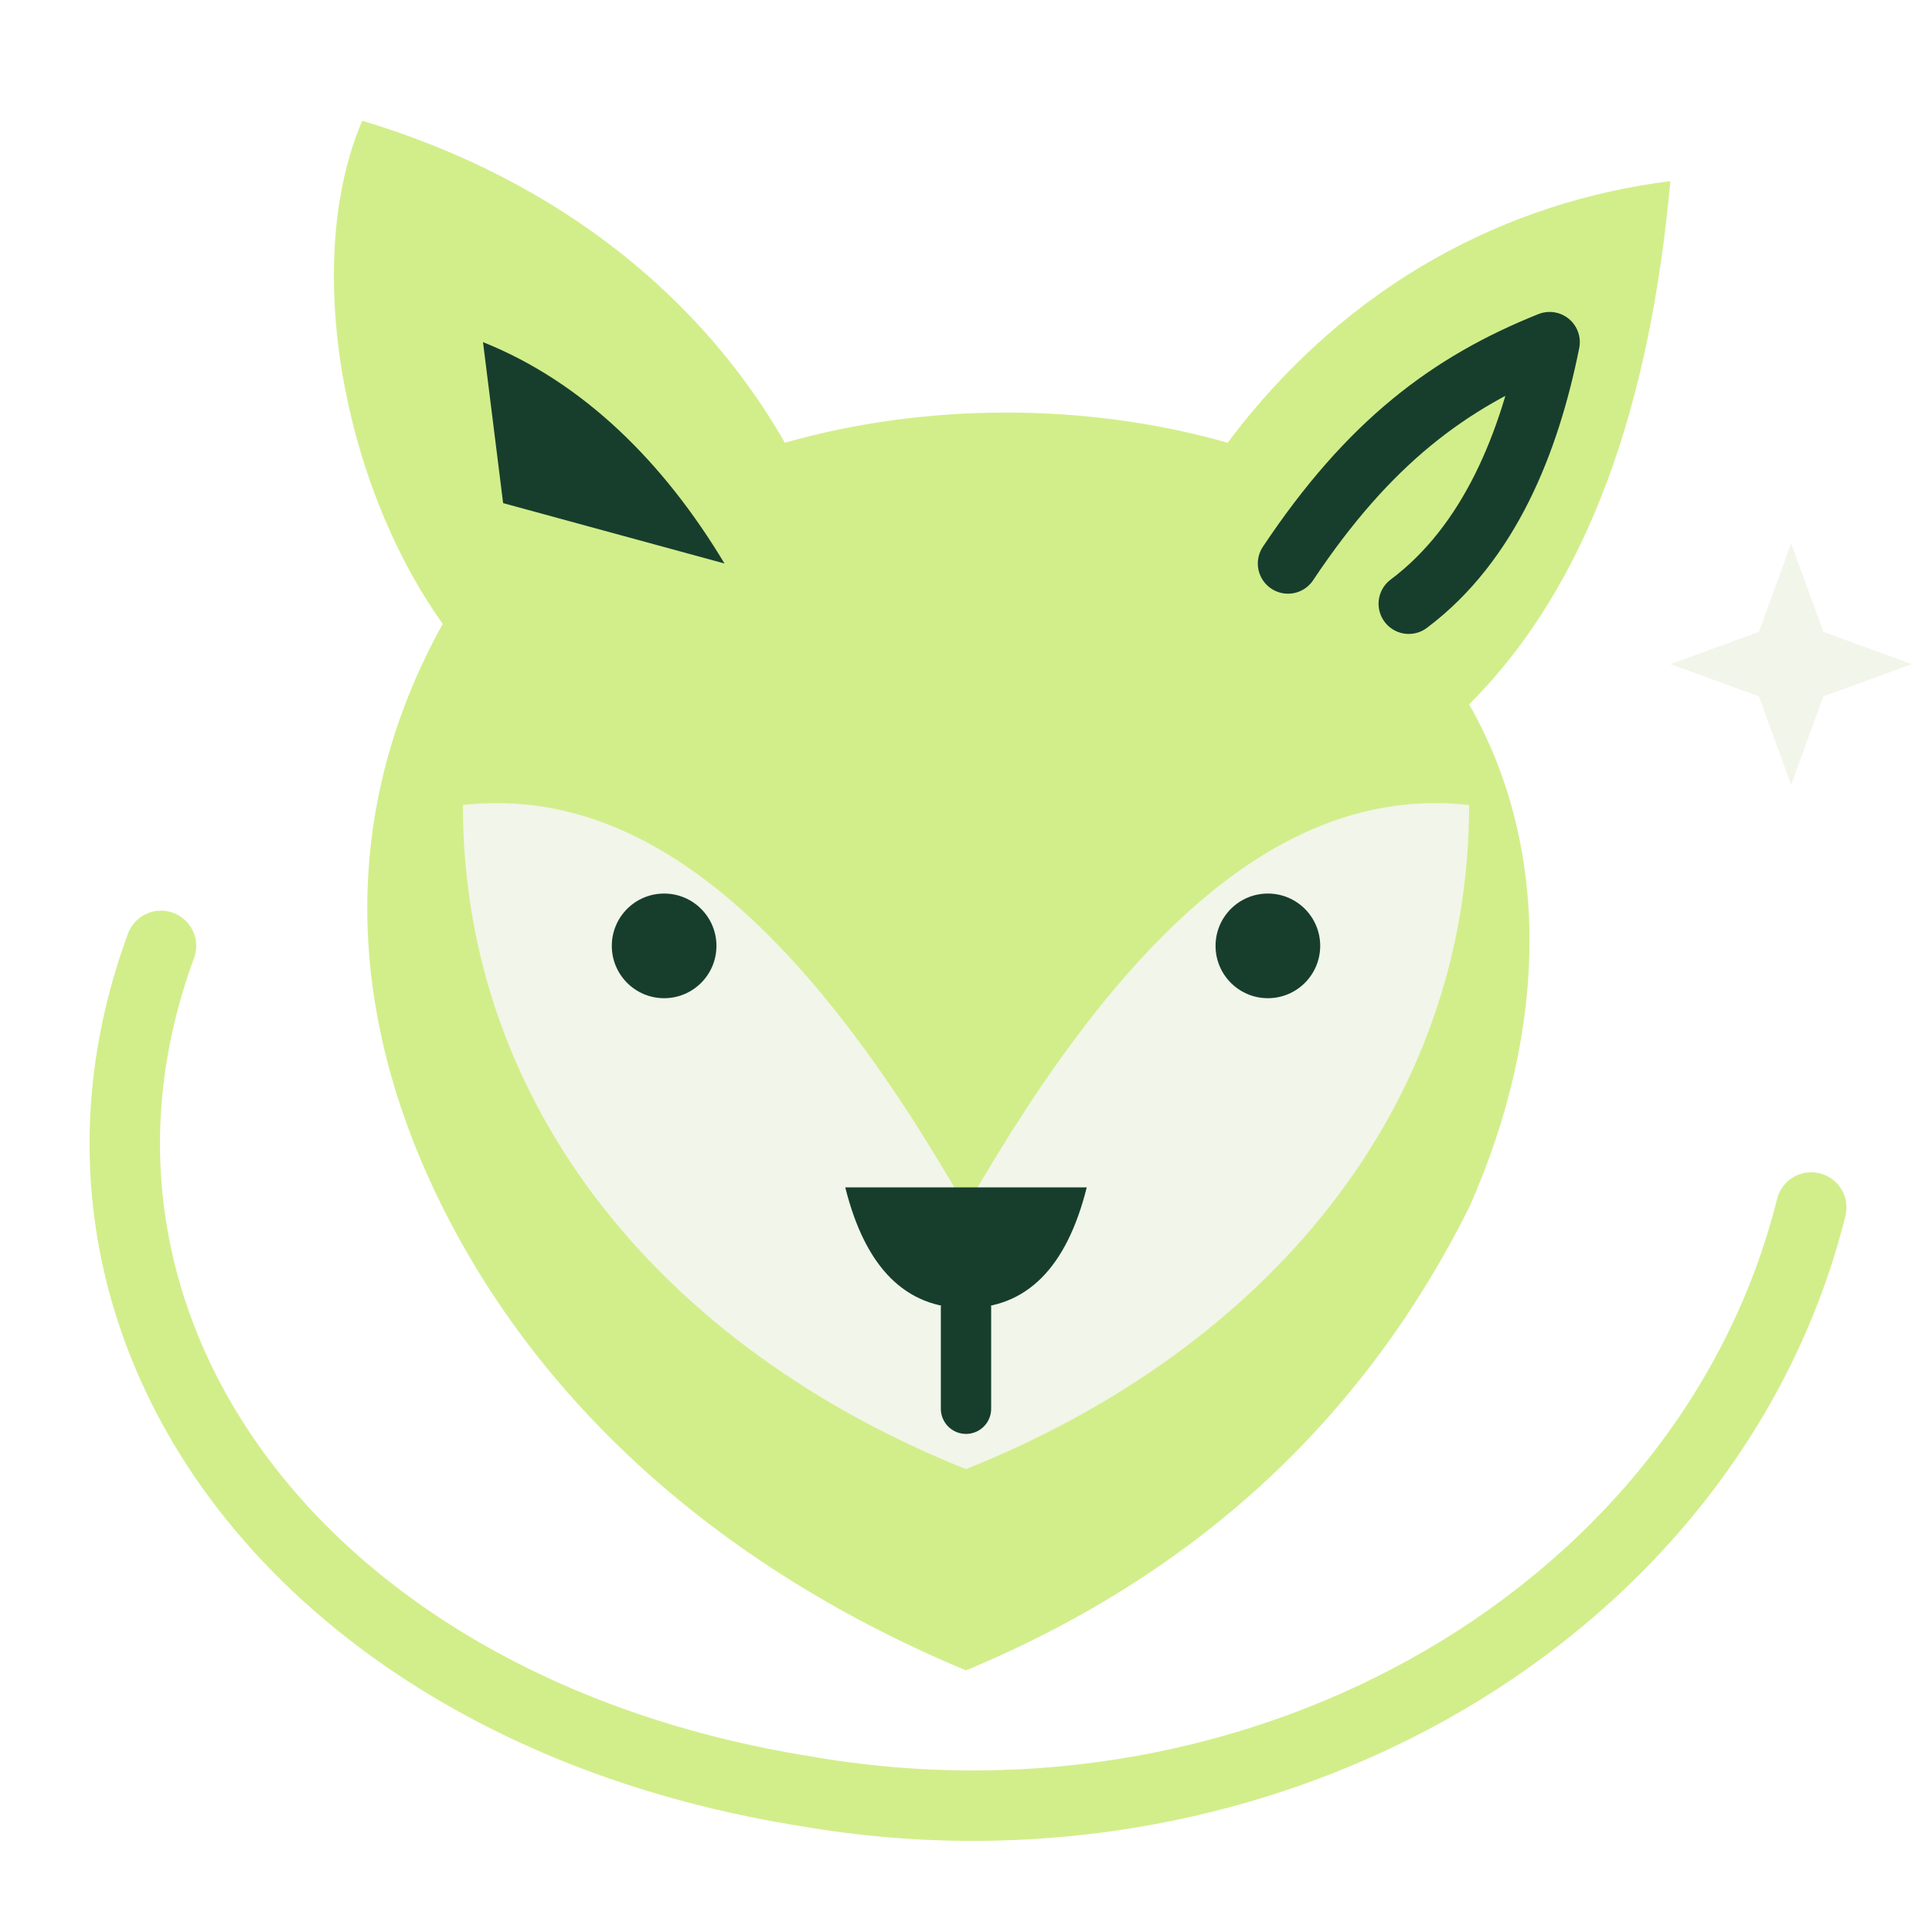
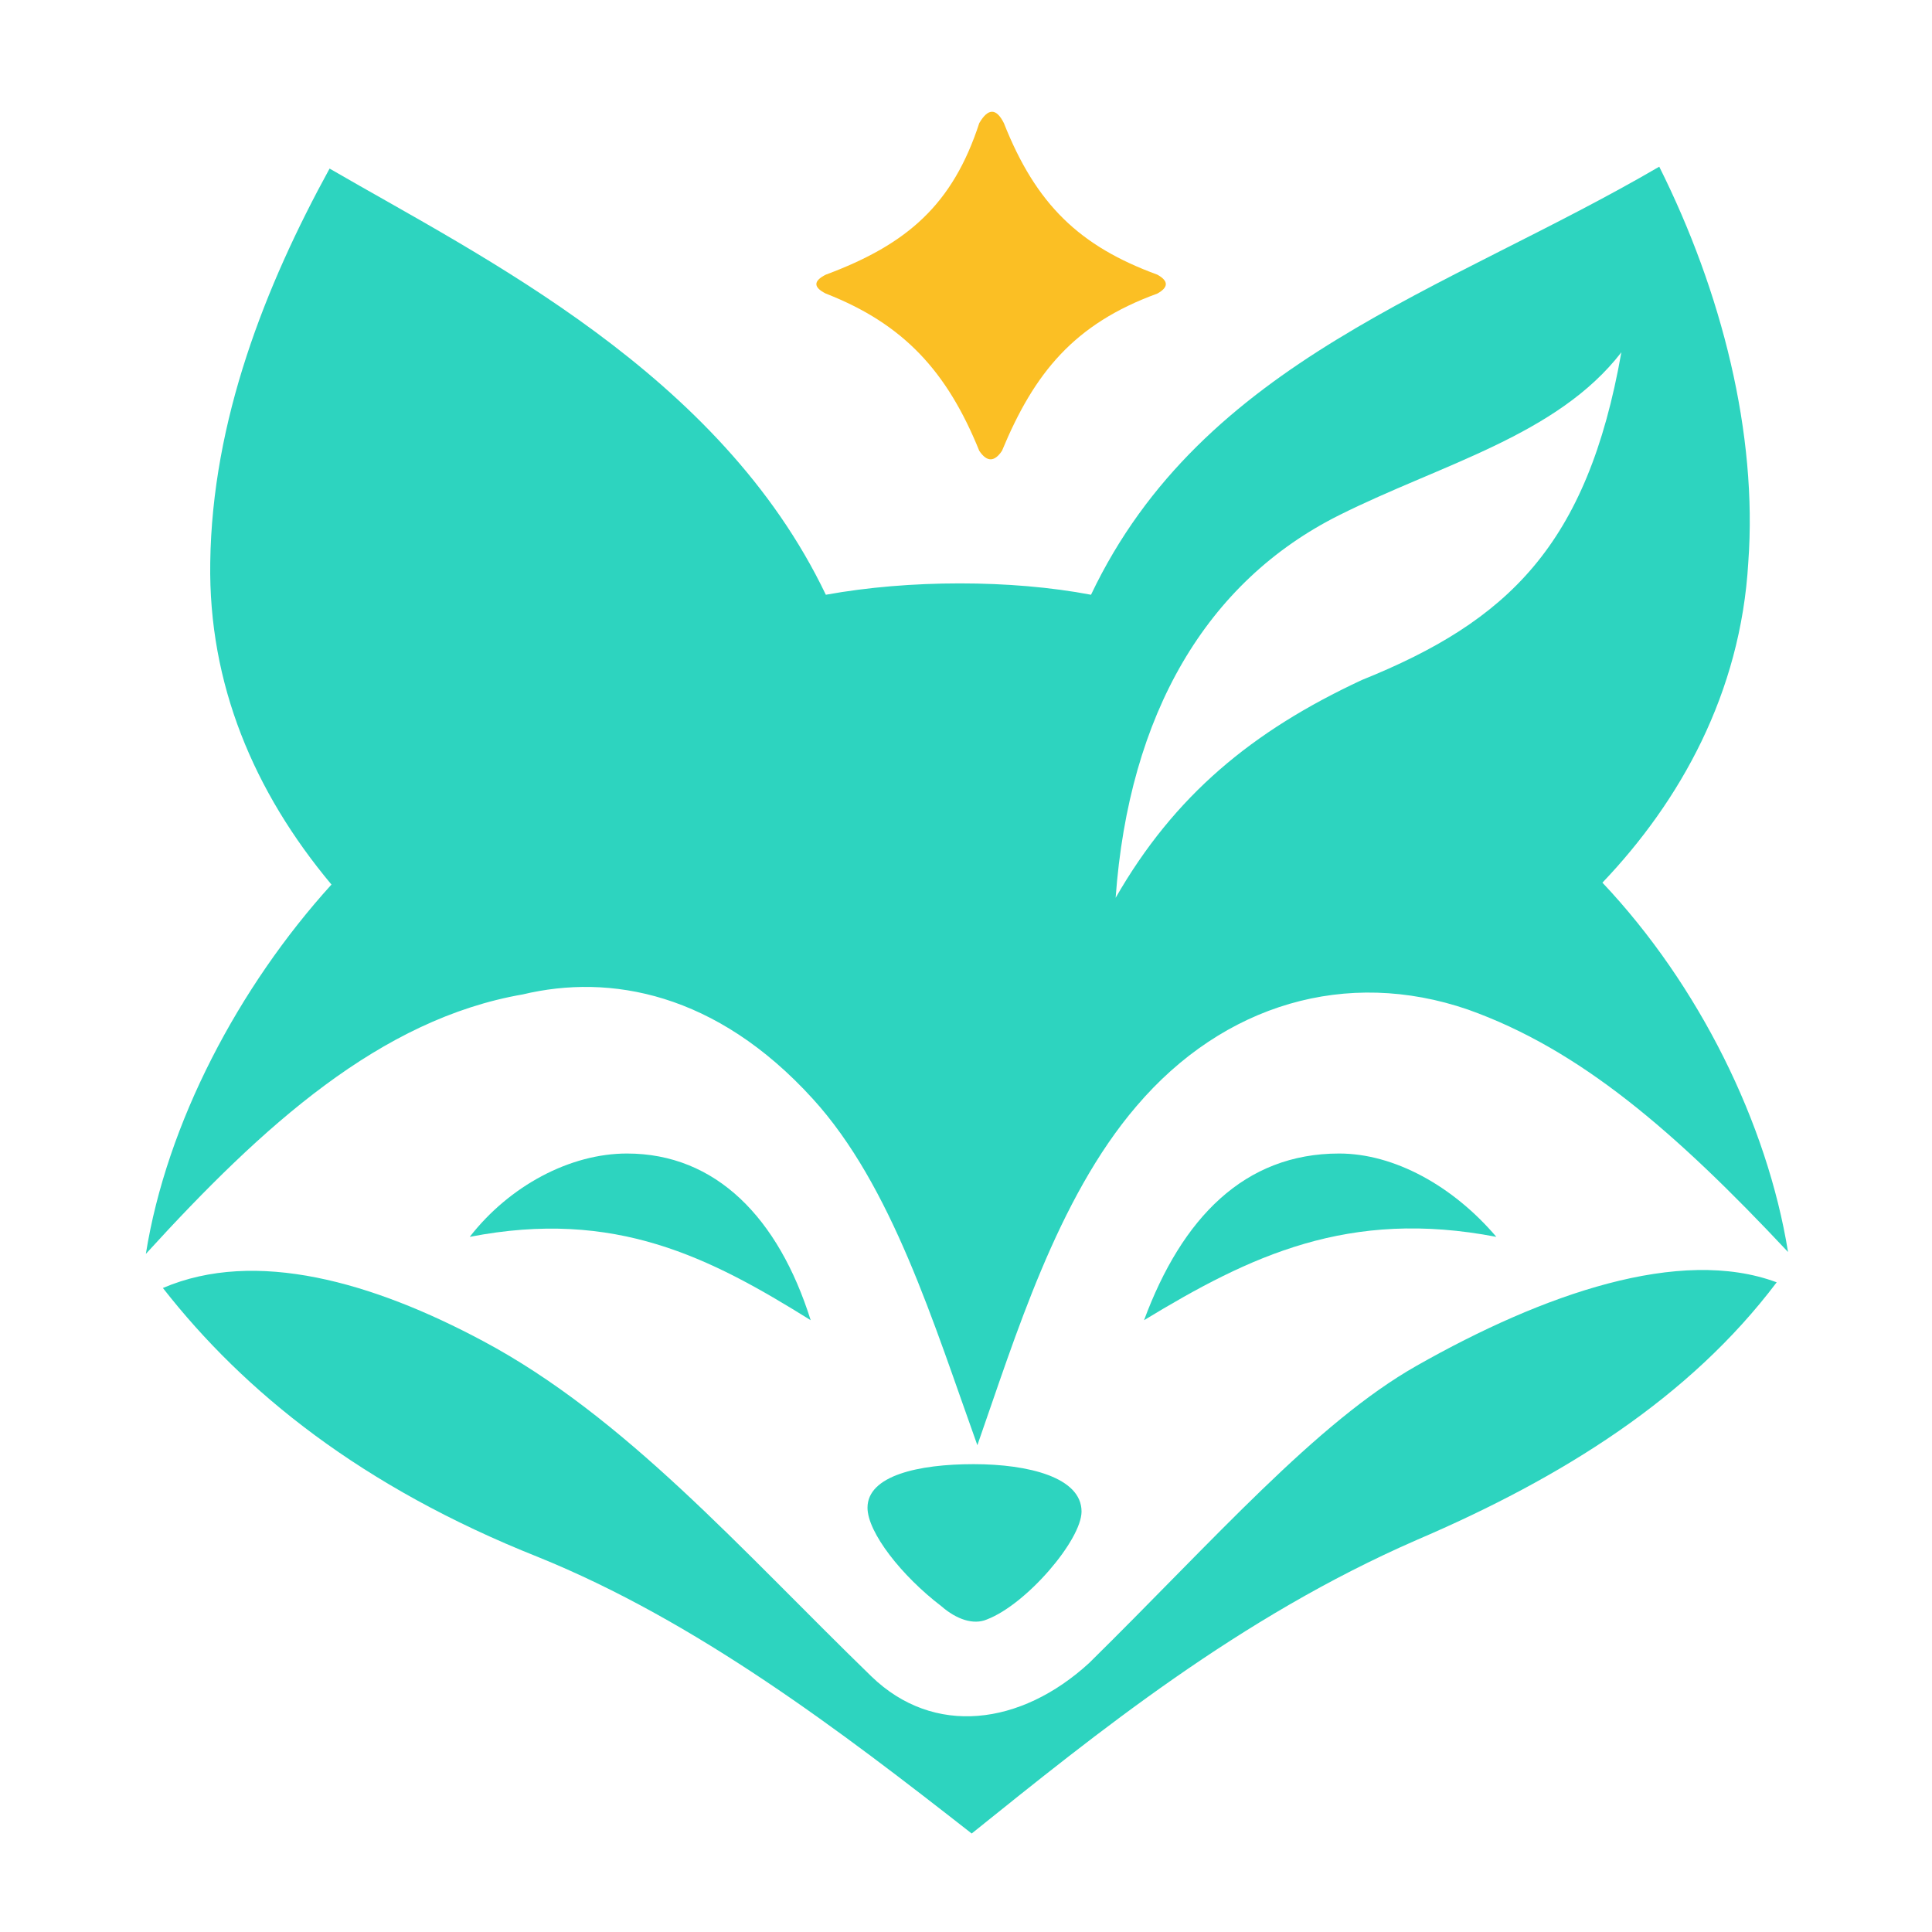
- <svg xmlns="http://www.w3.org/2000/svg" viewBox="0 0 96 96" fill="none">
-   <path d="M8 47C1 66 15 85 40 89c23 4 45-9 50-29" stroke="#d2ee8b" stroke-width="3.5" stroke-linecap="round" />
-   <path d="M22 31C17 24 15 13 18 6c10 3 17 9 21 16 7-2 15-2 22 0 6-8 14-12 22-13-1 11-4 20-10 26 4 7 4 16 0 25-5 10-13 18-25 23-12-5-21-13-26-23-5-10-5-20 0-29Z" fill="#d2ee8b" />
-   <path d="M24 17c5 2 9 6 12 11l-11-3-1-8Z" fill="#173e2d" />
-   <path d="M64 28c4-6 8-9 13-11-1 5-3 10-7 13" stroke="#173e2d" stroke-width="3" stroke-linecap="round" stroke-linejoin="round" />
-   <path d="M23 40c9-1 17 6 25 20 8-14 16-21 25-20 0 15-10 27-25 33-15-6-25-18-25-33Z" fill="#f2f5e9" />
-   <circle cx="33" cy="47" r="2.6" fill="#173e2d" />
-   <circle cx="63" cy="47" r="2.6" fill="#173e2d" />
-   <path d="M42 59h12c-1 4-3 6-6 6s-5-2-6-6Z" fill="#173e2d" />
-   <path d="M48 65v5" stroke="#173e2d" stroke-width="2.5" stroke-linecap="round" />
-   <path d="m89 27 1.6 4.4L95 33l-4.4 1.6L89 39l-1.6-4.4L83 33l4.4-1.6L89 27Z" fill="#f2f5e9" />
+ <svg xmlns="http://www.w3.org/2000/svg" viewBox="105 148 1020 1020" fill="none">
+   <g fill="#2DD4BF">
+     <path fill-rule="evenodd" d="M279 237 C360 284 485 345 541 462 C585 454 639 454 681 462 C740 338 868 302 981 236 C1014 302 1033 377 1028 445 C1024 514 992 571 951 614 C1002 668 1038 741 1049 809 C989 745 939 702 880 681 C816 659 751 678 705 732 C663 781 641 854 621 911 C598 847 576 774 534 728 C483 672 427 662 381 673 C306 686 244 742 182 810 C193 741 231 669 280 615 C239 566 215 509 216 445 C217 370 245 299 279 237 Z M961 334 C927 378 866 393 812 420 C742 455 701 525 694 622 C725 568 766 534 824 507 C901 476 943 436 961 334 Z" />
+     <path d="M191 828 C240 807 302 825 360 856 C435 896 496 966 565 1033 C598 1065 644 1059 680 1026 C746 961 800 899 853 869 C920 831 992 806 1043 825 C997 886 930 928 853 961 C759 1002 684 1063 618 1116 C549 1062 473 1004 389 970 C296 933 234 883 191 828 Z" />
+     <path d="M353 801 C374 774 406 757 436 757 C483 757 516 791 533 845 C480 812 430 786 353 801 Z" />
+     <path d="M895 801 C872 774 841 757 812 757 C762 757 729 791 709 845 C765 811 817 786 895 801 Z" />
+     <path d="M563 944 C563 927 590 921 619 921 C648 921 676 928 676 946 C676 961 647 995 626 1003 C619 1006 610 1003 602 996 C581 980 563 957 563 944 Z" />
+   </g>
+   <path fill="#FBBF24" d="M622 213 Q629 201 635 213 C652 256 675 278 716 293 Q725 298 716 303 C672 319 651 345 634 386 Q628 395 622 386 C605 344 582 319 541 303 Q531 298 541 293 C584 277 608 256 622 213 Z" />
</svg>
